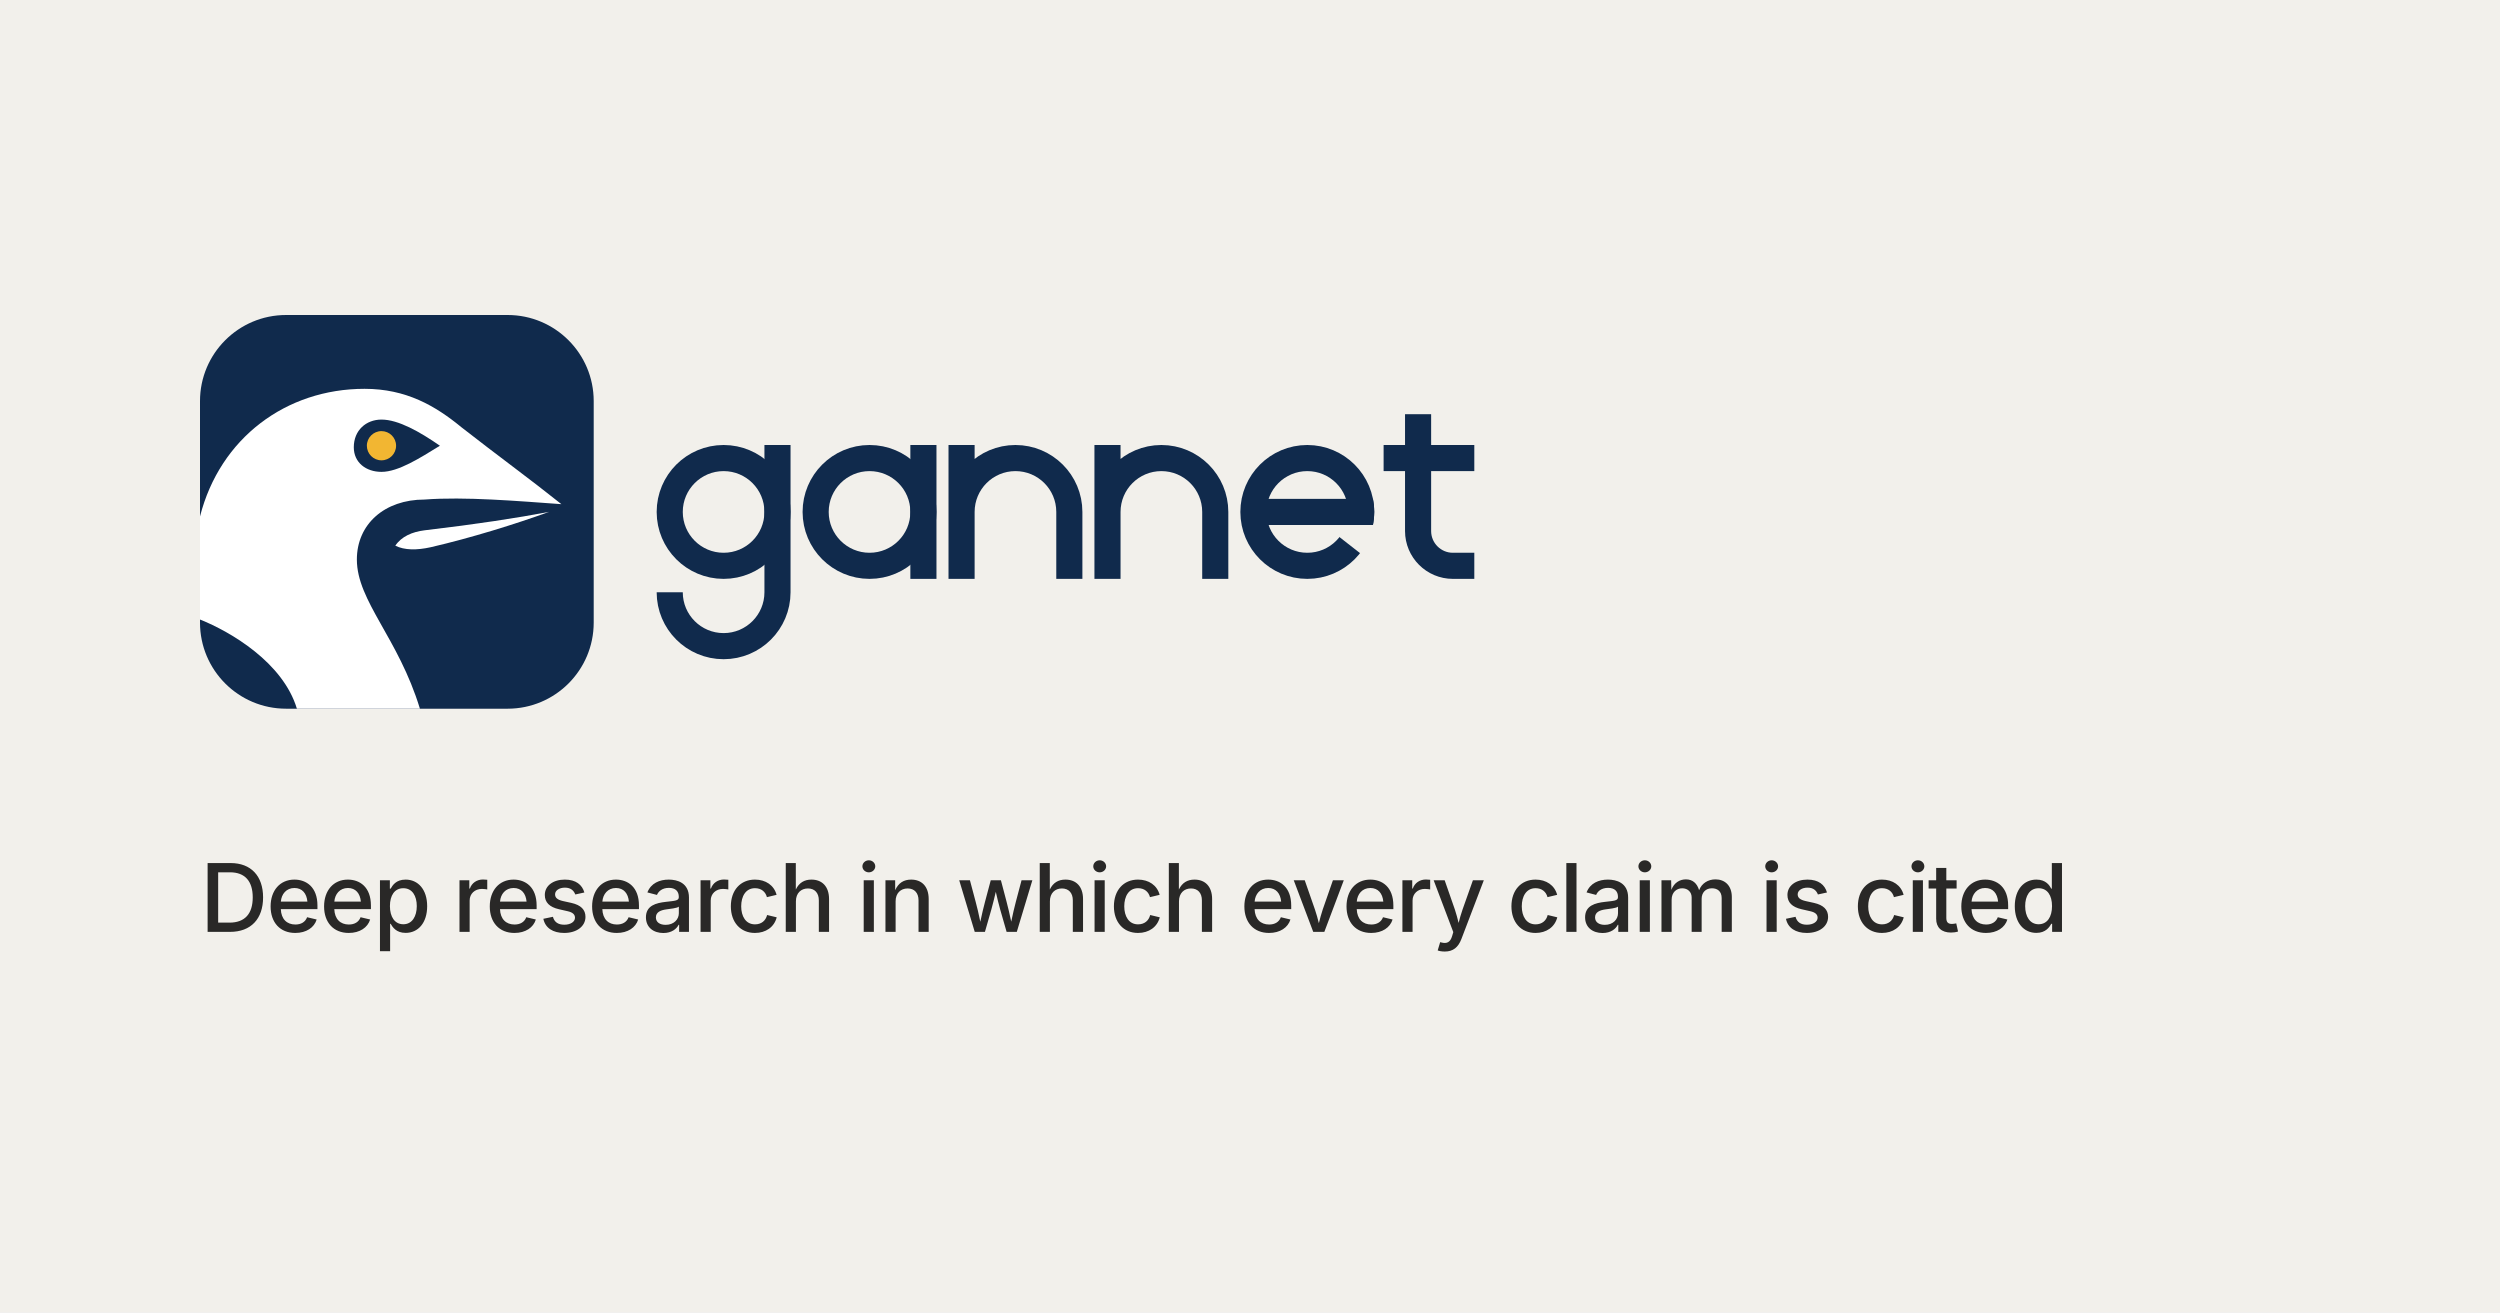
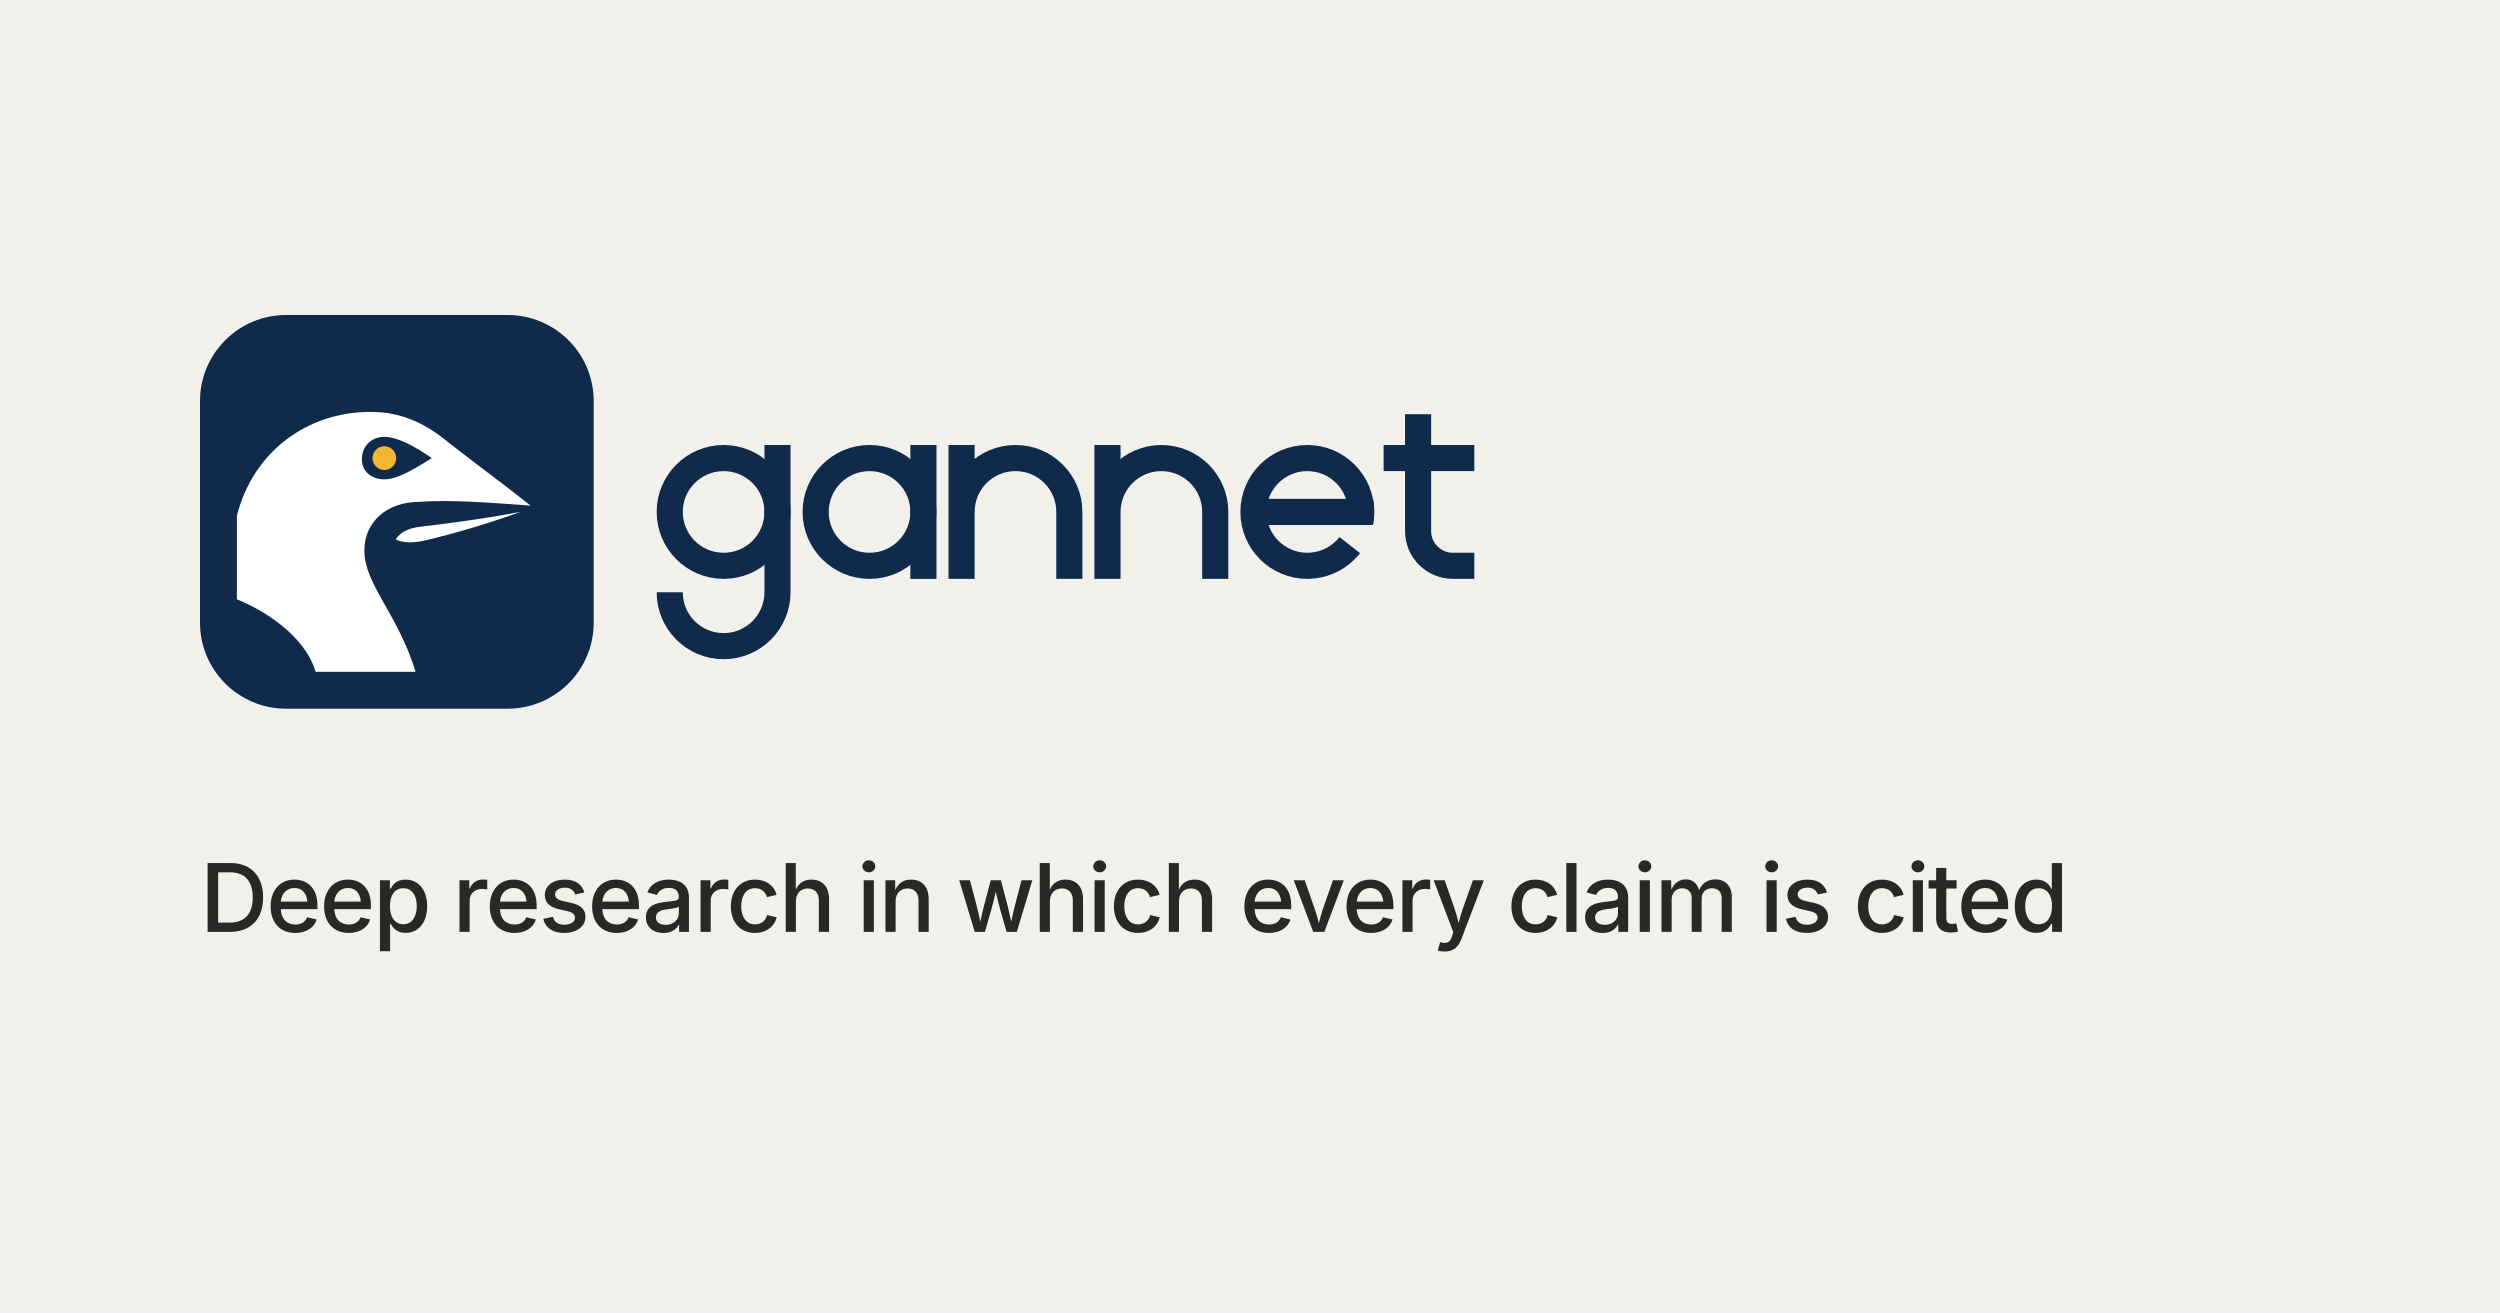
<svg xmlns="http://www.w3.org/2000/svg" viewBox="0 0 1200 630" width="1200" height="630">
  <rect width="1200" height="630" fill="#F2F0EB" />
  <g transform="translate(96.0 151.2) scale(0.3691)">
    <defs>
      <clipPath id="c">
-         <rect width="512" height="512" rx="112" />
+         <path d="M48 112 A64 64 0 0 1 112 48 H400 A64 64 0 0 1 464 112 V464 H48 Z" />
      </clipPath>
    </defs>
    <rect width="512" height="512" rx="112" fill="#102A4C" />
    <g clip-path="url(#c)">
-       <path d="M0 262 C26 160 112 96 214 96 C268 96 306 118 340 146 C386 182 430 214 470 246 C414 242 344 236 292 240 C240 240 204 272 204 318 C204 372 258 420 286 512 L126 512 C108 452 40 412 0 396 Z" fill="#FFFFFF" />
-       <path d="M254 300 C262 288 276 282 292 280 C360 272 412 264 454 256 C410 272 352 290 300 302 C282 306 266 306 254 300 Z" fill="#FFFFFF" />
-       <path d="M200 172 C200 150 216 136 236 136 C258 136 286 152 312 170 C286 186 258 204 236 204 C216 204 200 192 200 172 Z" fill="#102A4C" />
-       <circle cx="236" cy="170" r="19" fill="#F2B632" />
+       <g transform="translate(48 48) scale(0.8125)">
+         <path d="M0 262 C26 160 112 96 214 96 C268 96 306 118 340 146 C386 182 430 214 470 246 C414 242 344 236 292 240 C240 240 204 272 204 318 C204 372 258 420 286 512 L126 512 C108 452 40 412 0 396 Z" fill="#FFFFFF" />
+         <path d="M254 300 C262 288 276 282 292 280 C360 272 412 264 454 256 C410 272 352 290 300 302 C282 306 266 306 254 300 Z" fill="#FFFFFF" />
+         <path d="M200 172 C200 150 216 136 236 136 C258 136 286 152 312 170 C286 186 258 204 236 204 C216 204 200 192 200 172 Z" fill="#102A4C" />
+         <circle cx="236" cy="170" r="19" fill="#F2B632" />
+       </g>
    </g>
  </g>
  <g transform="translate(315.2 213.6) scale(0.6426)">
    <g fill="none" stroke="#102A4C" stroke-width="19.5" stroke-linecap="butt">
      <circle cx="50.0" cy="50.0" r="40.25" />
      <path d="M90.25 0 V110.0 A40.25 40.25 0 0 1 9.75 110.0" />
      <circle cx="159.0" cy="50.0" r="40.25" />
      <path d="M199.25 0 V100.0" />
      <path d="M227.75 0 V100.0 M227.75 50.0 A40.25 40.25 0 0 1 308.25 50.0 V100.0" />
      <path d="M336.75 0 V100.0 M336.75 50.0 A40.25 40.25 0 0 1 417.25 50.0 V100.0" />
      <mask id="e-open" maskUnits="userSpaceOnUse" x="386.0" y="-100.0" width="300.0" height="300.0">
        <rect x="386.0" y="-100.0" width="300.0" height="300.0" fill="#fff" stroke="none" />
        <polygon points="486.0,59.75 586.0,59.75 586.0,128.13 486.0,50.0" fill="#000" stroke="none" />
      </mask>
      <clipPath id="e-bar">
        <circle cx="486.0" cy="50.0" r="50.0" />
      </clipPath>
      <circle cx="486.0" cy="50.0" r="40.25" mask="url(#e-open)" />
      <path d="M445.75 50.0 H536.0" clip-path="url(#e-bar)" />
      <path d="M568.75 -23 V64.25 A26 26 0 0 0 594.75 90.25 H610.75" />
      <path d="M543.0 9.75 H610.75" />
    </g>
  </g>
  <text x="96.0" y="447.3" font-family="Geist, Inter, sans-serif" font-weight="460" font-size="45.4" letter-spacing="-1" fill="#292827">Deep research in which every claim is cited</text>
</svg>
